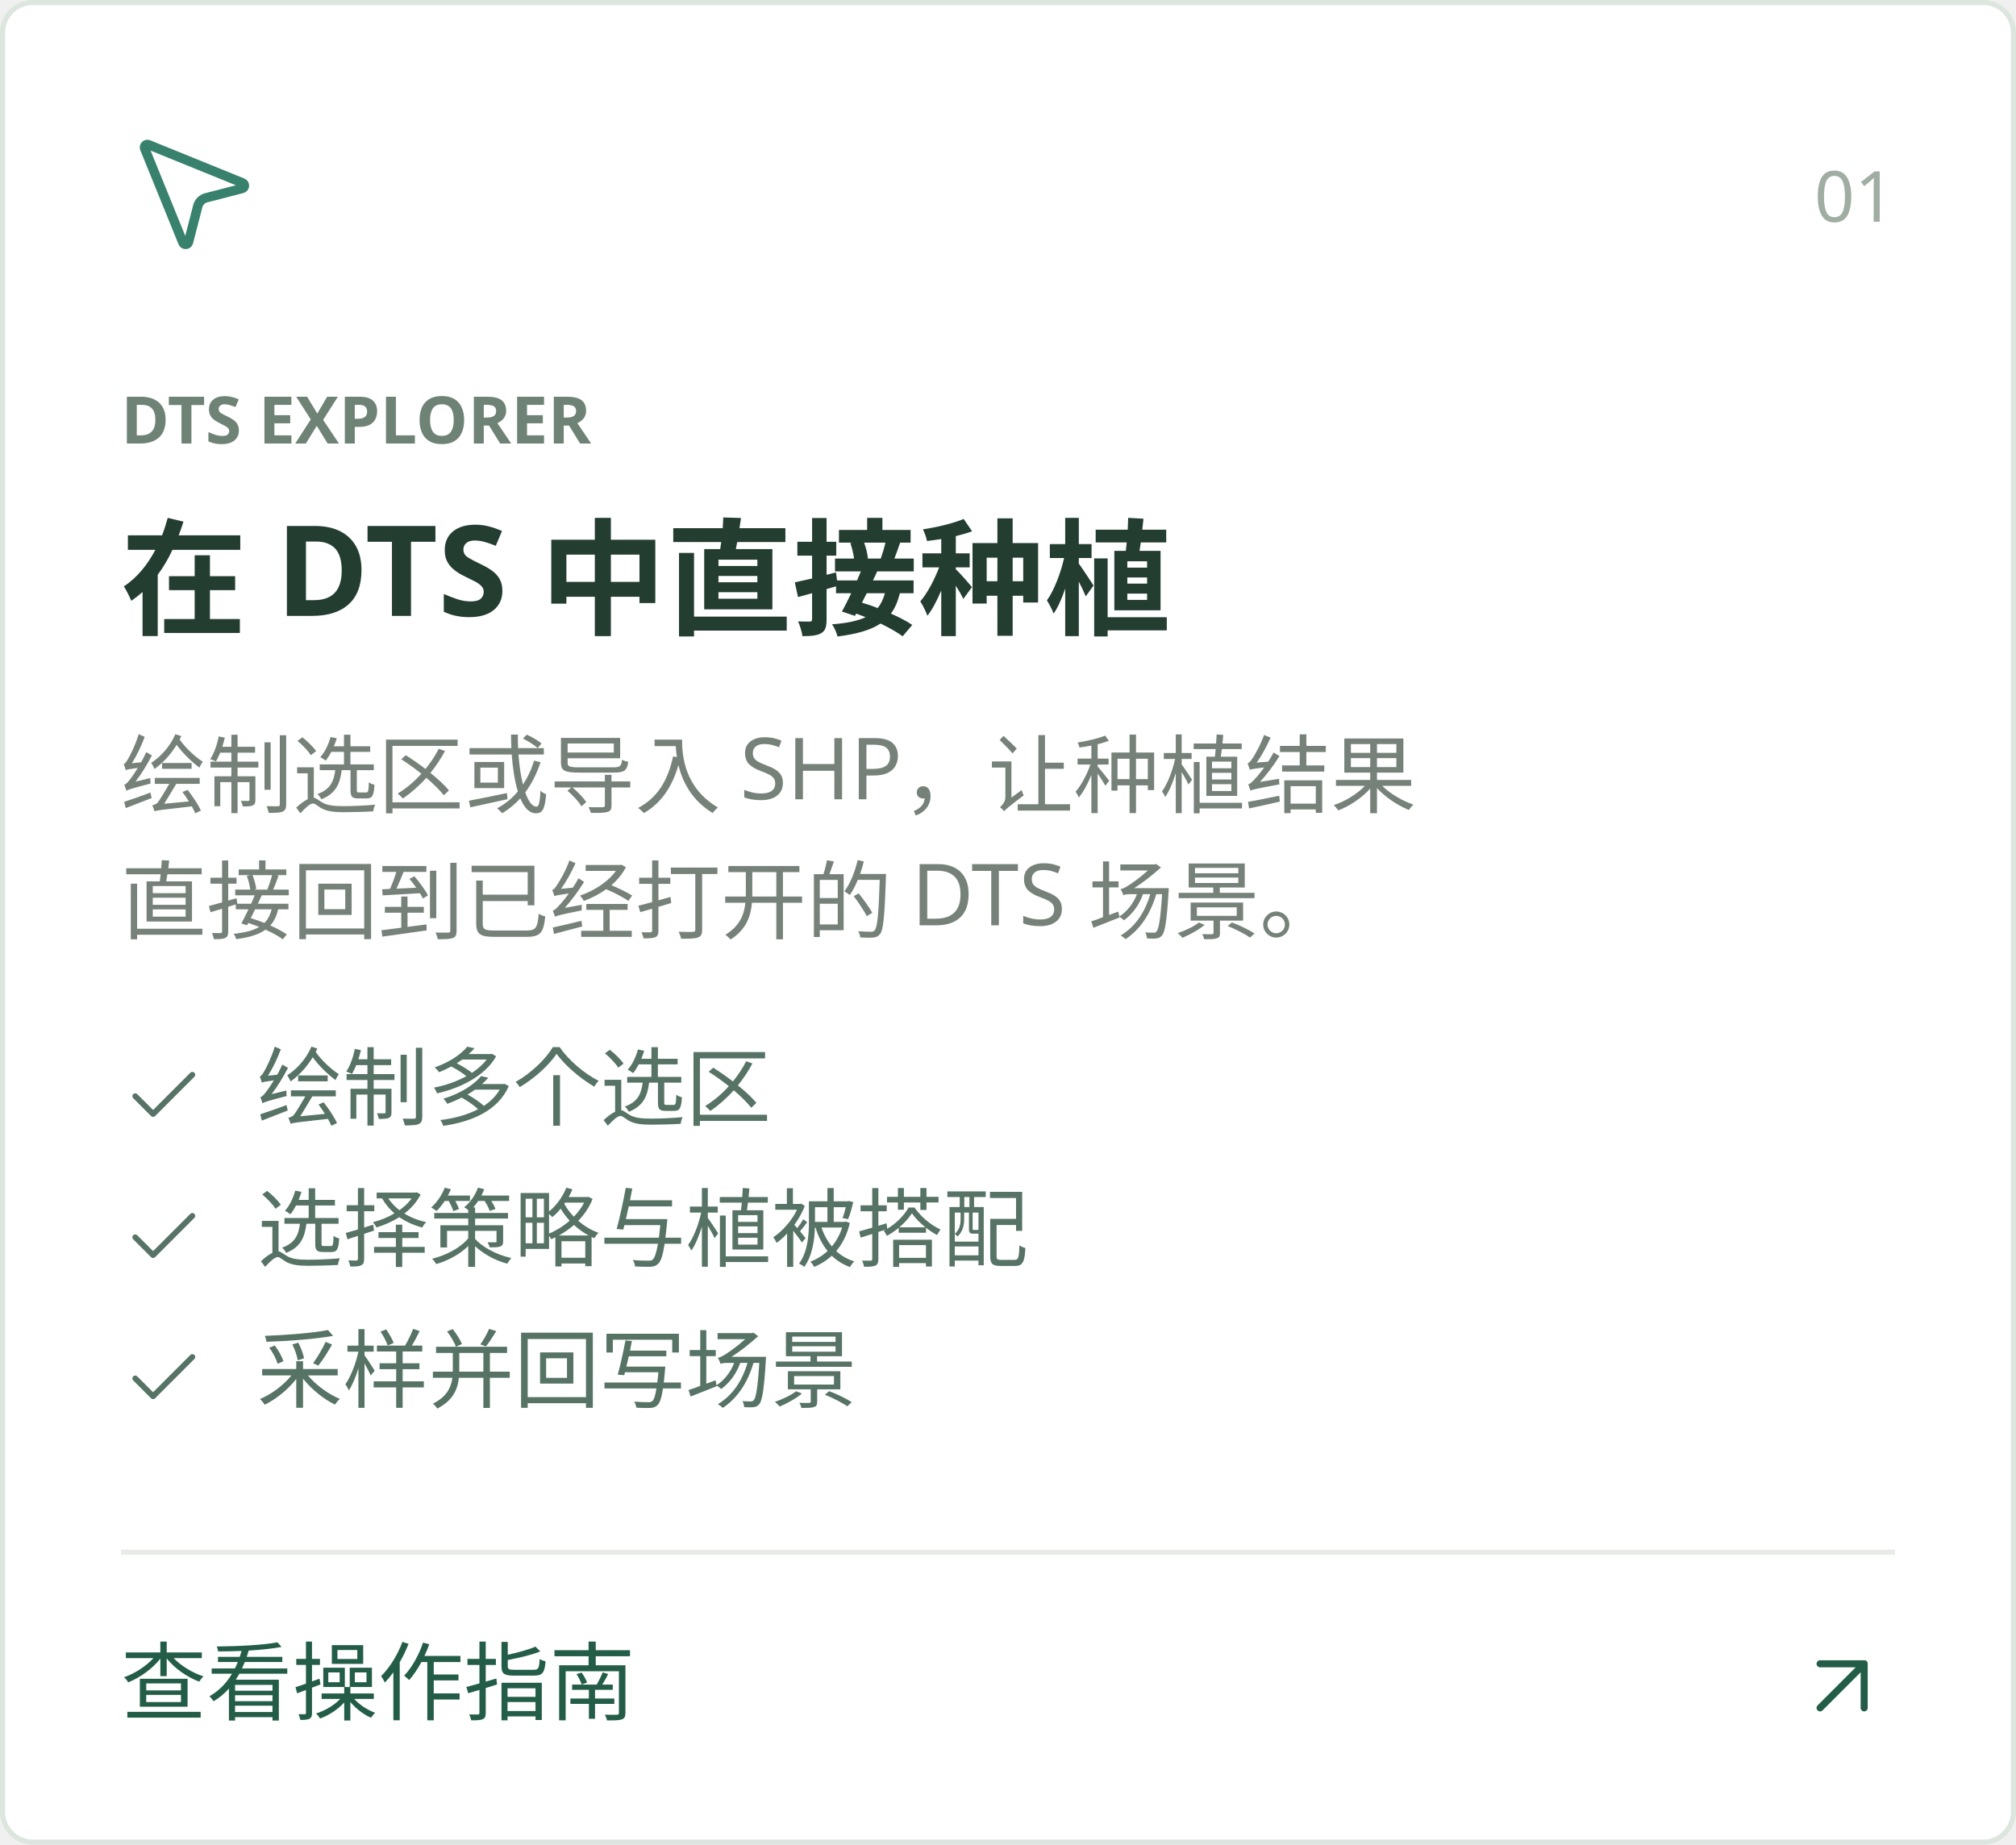
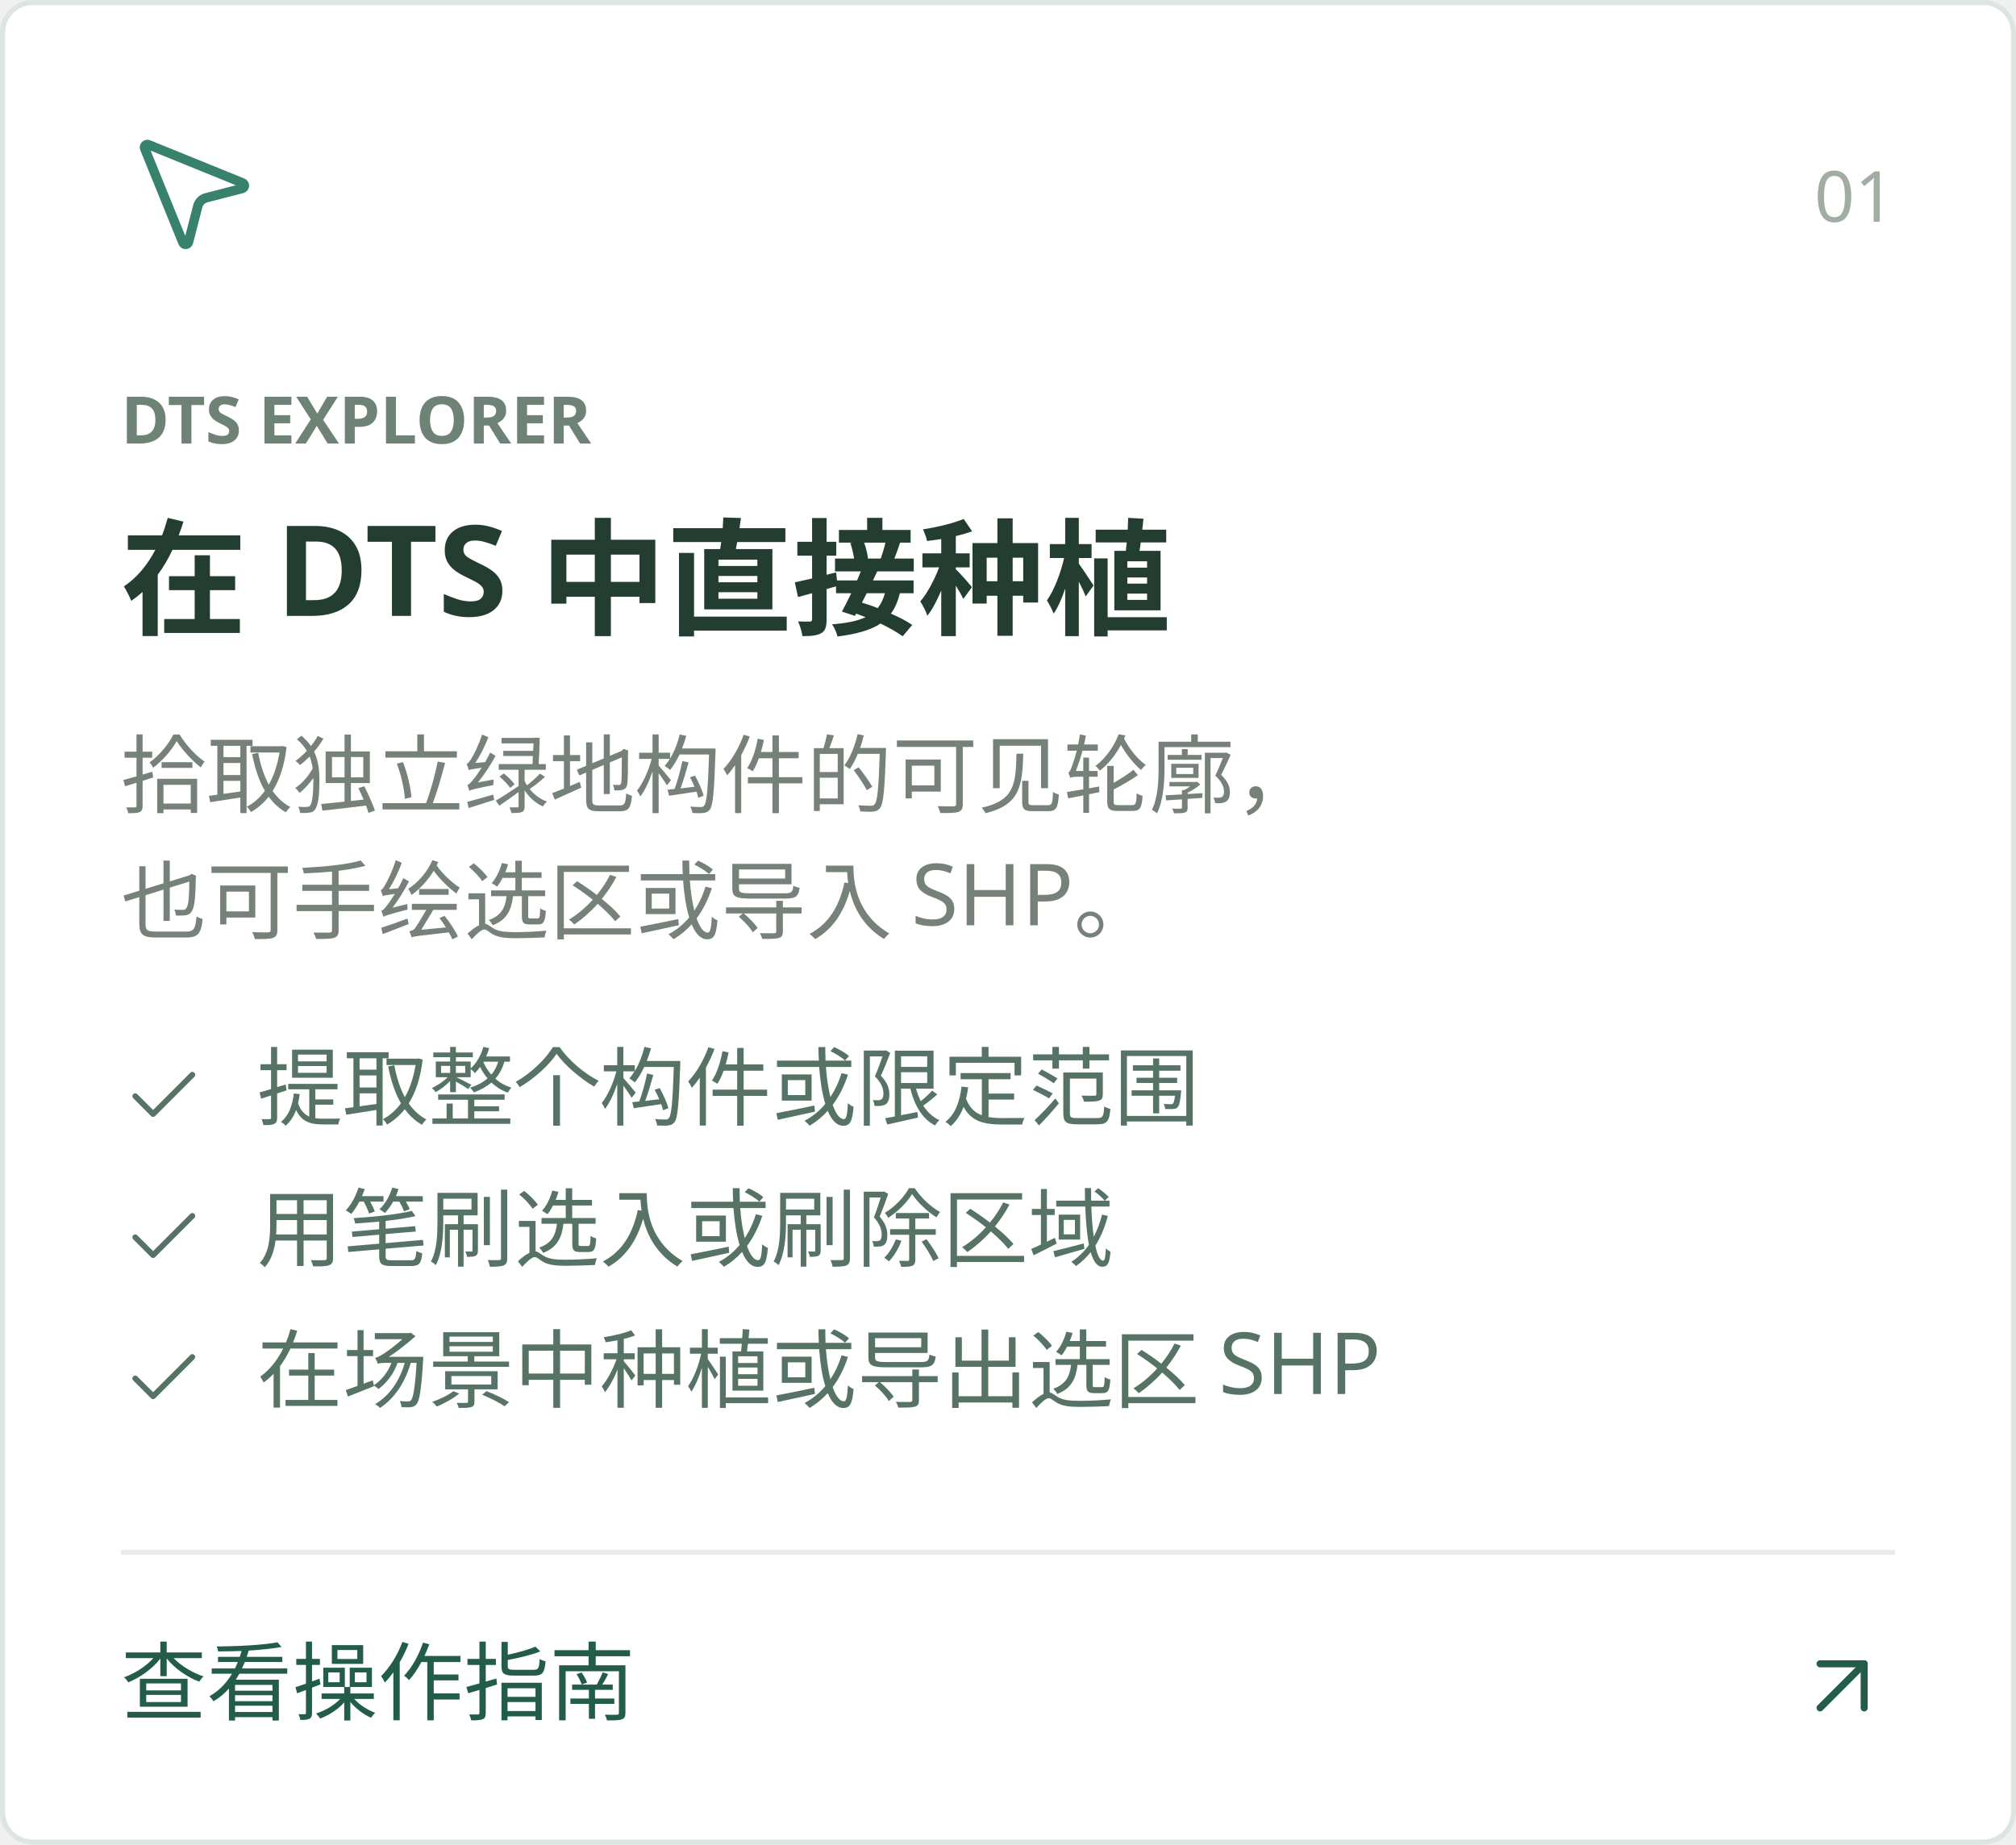
<svg xmlns="http://www.w3.org/2000/svg" width="400" height="366" viewBox="0 0 400 366" role="img" aria-labelledby="title desc">
  <rect x="0.5" y="0.5" width="399" height="365" rx="6" fill="#fff" stroke="#dce5de" />
  <g font-family="Segoe UI, Microsoft YaHei, PingFang SC, sans-serif" letter-spacing="0">
    <svg width="28" height="28" viewBox="0 0 24 24" fill="none" stroke="#38816c" stroke-width="1.6" stroke-linecap="round" stroke-linejoin="round" x="24" y="24" class="lucide lucide-mouse-pointer2-icon lucide-mouse-pointer-2">
      <path d="M4.037 4.688a.495.495 0 0 1 .651-.651l16 6.5a.5.5 0 0 1-.063.947l-6.124 1.58a2 2 0 0 0-1.438 1.435l-1.579 6.126a.5.5 0 0 1-.947.063z" />
    </svg>
    <text x="376" y="44" fill="#a0ada2" font-size="14" font-weight="400" text-anchor="end">01</text>
    <text x="24" y="88" fill="#6e8275" font-size="13" font-weight="600" text-anchor="start">DTS EXPLORER</text>
    <text x="24" y="124" fill="#243d31" font-size="25" font-weight="600" text-anchor="start">在 DTS 中直接种植</text>
-     <text x="24" y="160" fill="#768279" font-size="17" font-weight="400" text-anchor="start">绘制选区或导入 SHP，让种植结果</text>
-     <text x="24" y="185" fill="#768279" font-size="17" font-weight="400" text-anchor="start">直接回到已经打开的 DTS 场景。</text>
+     <text x="24" y="160" fill="#768279" font-size="17" font-weight="400" text-anchor="start">拾取独立绿地构件的可见轮廓，</text>
+     <text x="24" y="185" fill="#768279" font-size="17" font-weight="400" text-anchor="start">也可手绘选区或导入 SHP。</text>
    <svg width="17" height="17" viewBox="0 0 24 24" fill="none" stroke="#567365" stroke-width="1.6" stroke-linecap="round" stroke-linejoin="round" x="24" y="209" class="lucide lucide-check-icon lucide-check">
      <path d="M20 6 9 17l-5-5" />
    </svg>
-     <text x="51" y="222" fill="#567365" font-size="17" font-weight="400" text-anchor="start">绘制多个选区</text>
+     <text x="51" y="222" fill="#567365" font-size="17" font-weight="400" text-anchor="start">提取整个构件或限定范围</text>
    <svg width="17" height="17" viewBox="0 0 24 24" fill="none" stroke="#567365" stroke-width="1.6" stroke-linecap="round" stroke-linejoin="round" x="24" y="237" class="lucide lucide-check-icon lucide-check">
      <path d="M20 6 9 17l-5-5" />
    </svg>
-     <text x="51" y="250" fill="#567365" font-size="17" font-weight="400" text-anchor="start">选择策略与植被搭配</text>
+     <text x="51" y="250" fill="#567365" font-size="17" font-weight="400" text-anchor="start">用笔刷选入或刷除区域</text>
    <svg width="17" height="17" viewBox="0 0 24 24" fill="none" stroke="#567365" stroke-width="1.6" stroke-linecap="round" stroke-linejoin="round" x="24" y="265" class="lucide lucide-check-icon lucide-check">
      <path d="M20 6 9 17l-5-5" />
    </svg>
-     <text x="51" y="278" fill="#567365" font-size="17" font-weight="400" text-anchor="start">采样并回写场景</text>
+     <text x="51" y="278" fill="#567365" font-size="17" font-weight="400" text-anchor="start">在场景中种植或导出选区 SHP</text>
    <line x1="24" y1="308" x2="376" y2="308" stroke="#e7ede6" />
    <text x="24" y="340" fill="#245d47" font-size="17" font-weight="400" text-anchor="start">查看操作指南</text>
    <svg width="21" height="21" viewBox="0 0 24 24" fill="none" stroke="#245d47" stroke-width="1.6" stroke-linecap="round" stroke-linejoin="round" x="355" y="324" class="lucide lucide-arrow-up-right-icon lucide-arrow-up-right">
      <path d="M7 7h10v10" />
      <path d="M7 17 17 7" />
    </svg>
  </g>
</svg>
